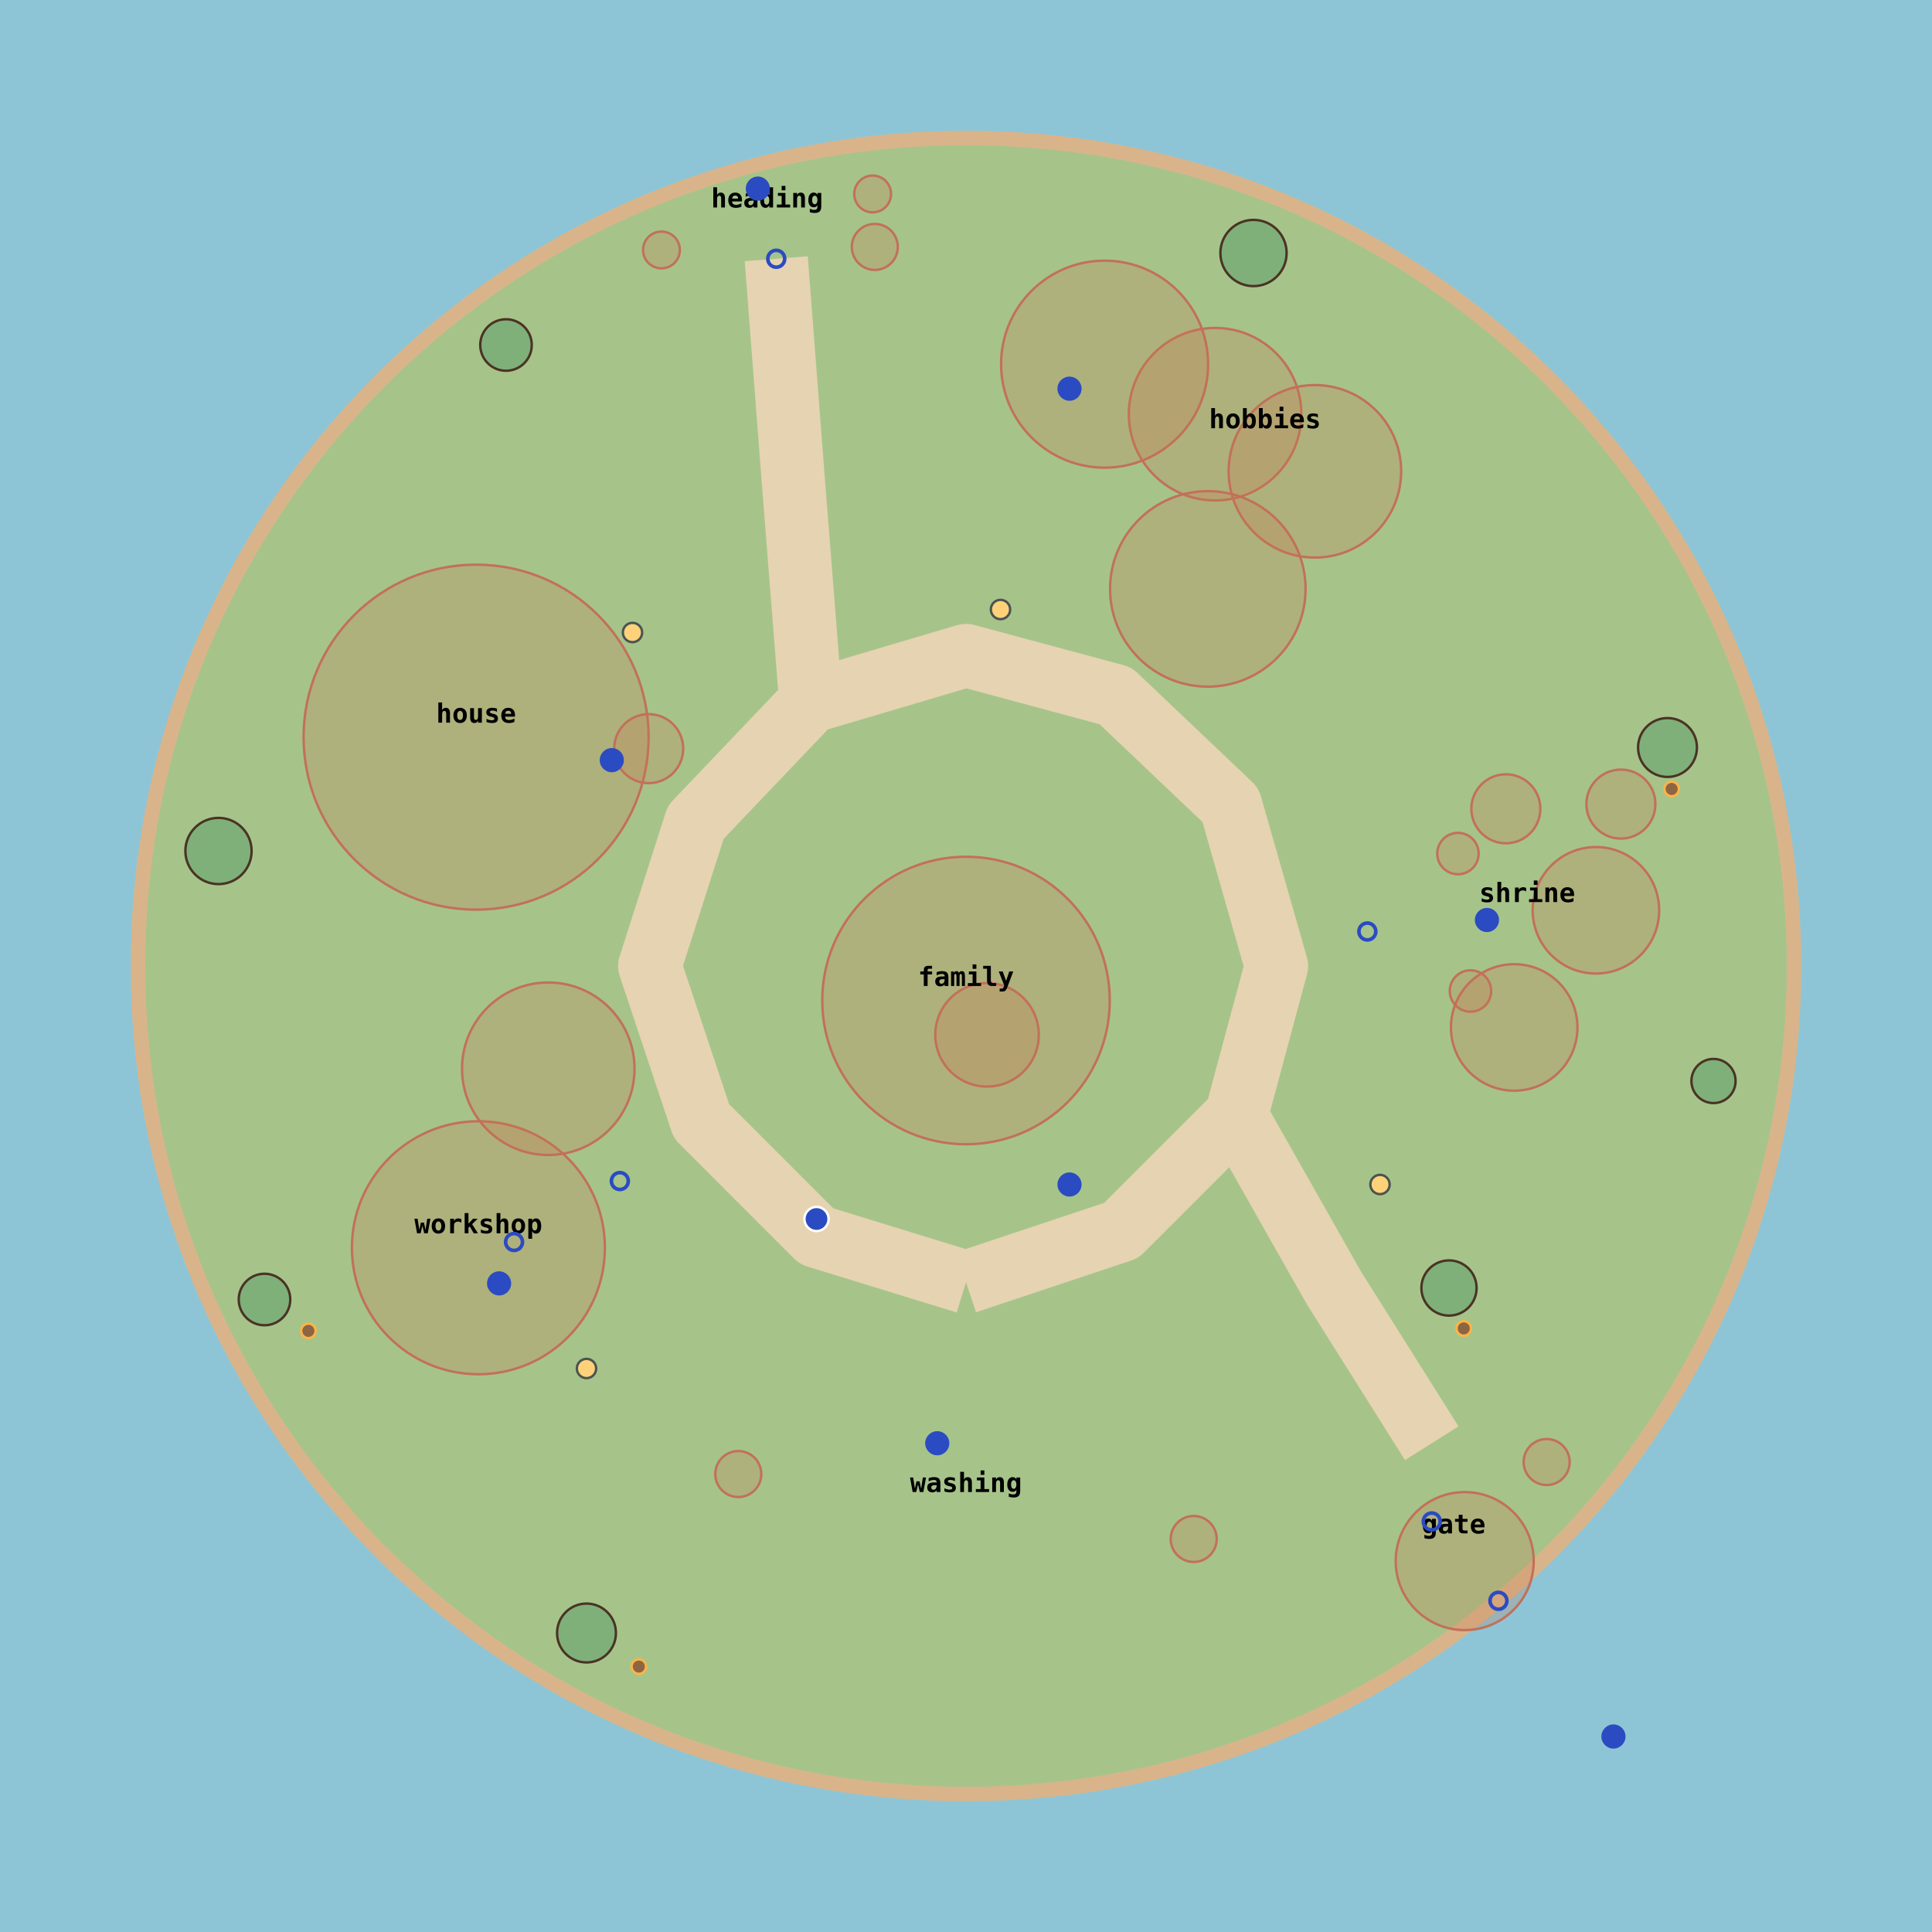
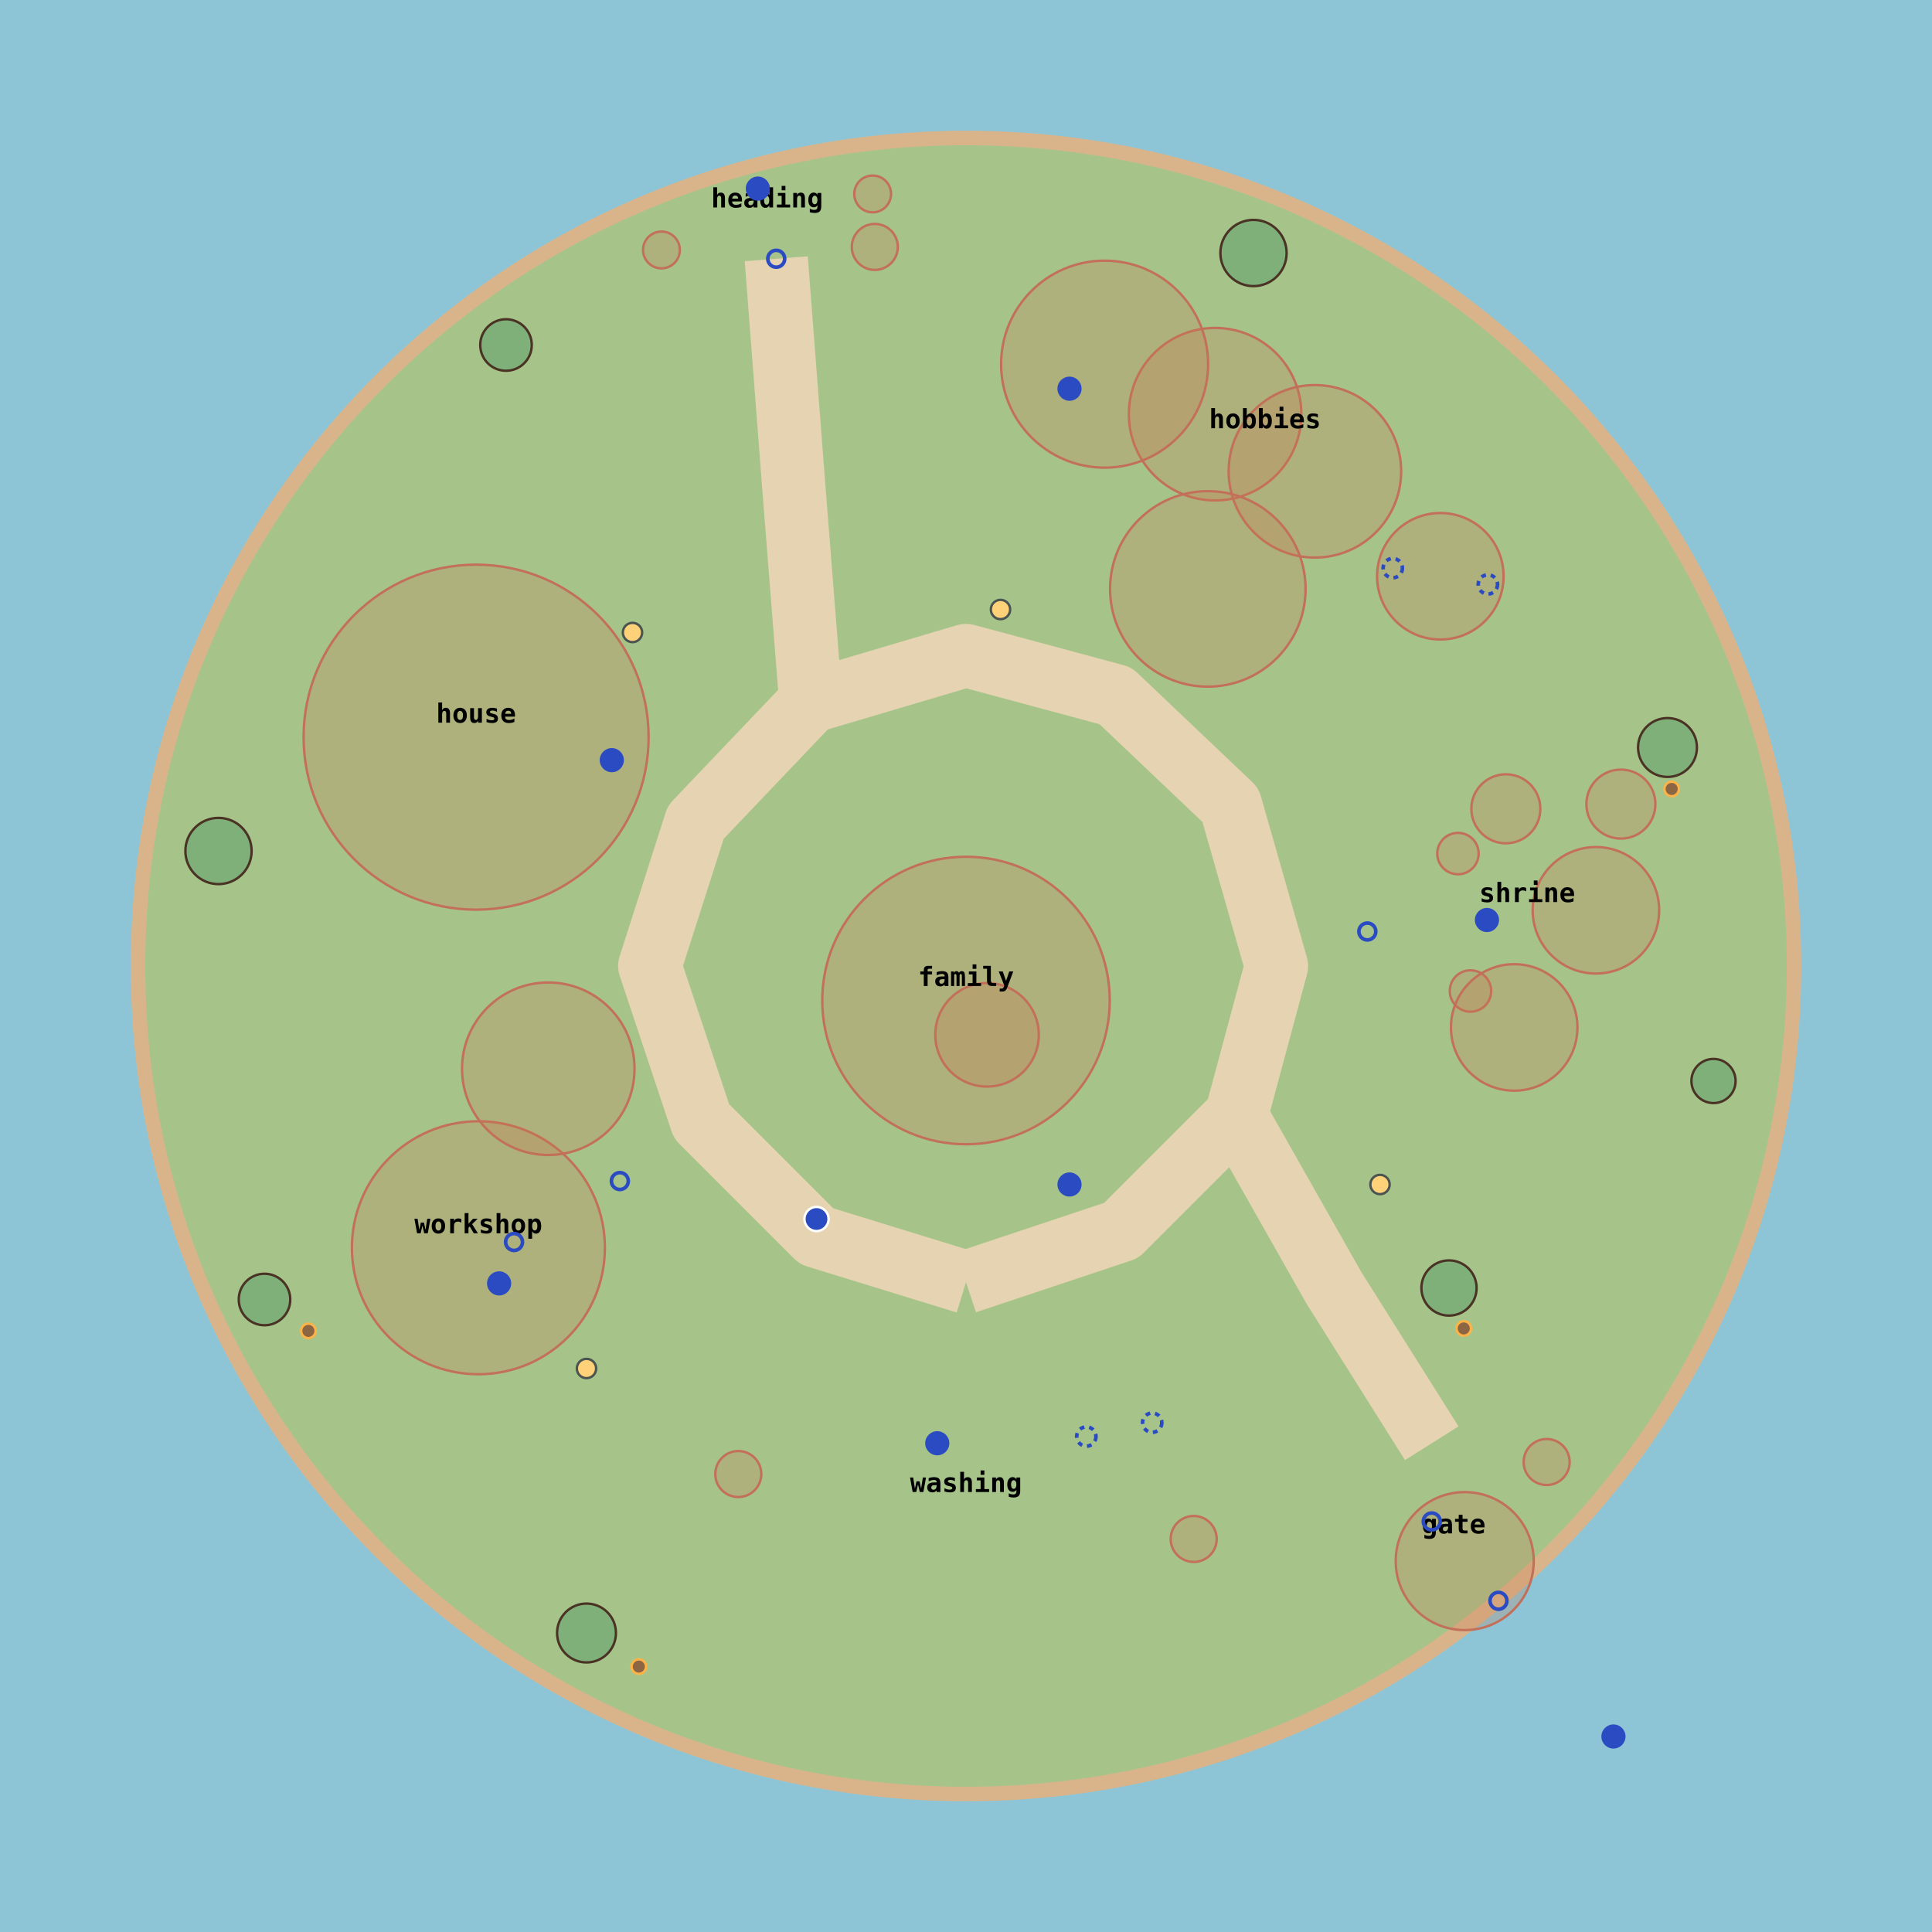
<svg xmlns="http://www.w3.org/2000/svg" viewBox="0 0 800 800" font-family="monospace" font-size="11">
  <rect width="800" height="800" fill="#8ec5d6" />
  <circle cx="400" cy="400" r="342.857" fill="#a6c48a" stroke="#d9b48a" stroke-width="6" />
  <polyline points="400,530.952 464.286,509.524 511.905,461.905 528.571,400 509.524,333.333 461.905,288.095 400,271.429 335.714,290.476 288.095,340.476 269.048,400 290.476,464.286 338.095,511.905 400,530.952" fill="none" stroke="#e6d3b1" stroke-width="26.19" stroke-linejoin="round" />
  <polyline points="511.905,461.905 552.381,533.333 592.857,597.619" fill="none" stroke="#e6d3b1" stroke-width="26.19" />
  <polyline points="335.714,290.476 328.571,200 321.429,107.143" fill="none" stroke="#e6d3b1" stroke-width="26.19" />
  <circle cx="197.143" cy="305.238" r="71.429" fill="rgba(200,120,80,0.25)" stroke="#c2705a" />
-   <circle cx="268.611" cy="309.995" r="14.286" fill="rgba(200,120,80,0.25)" stroke="#c2705a" />
  <circle cx="400" cy="414.286" r="59.524" fill="rgba(200,120,80,0.25)" stroke="#c2705a" />
  <circle cx="408.711" cy="428.494" r="21.429" fill="rgba(200,120,80,0.25)" stroke="#c2705a" />
  <circle cx="660.835" cy="376.933" r="26.19" fill="rgba(200,120,80,0.25)" stroke="#c2705a" />
  <circle cx="603.708" cy="353.445" r="8.571" fill="rgba(200,120,80,0.25)" stroke="#c2705a" />
  <circle cx="608.889" cy="410.352" r="8.571" fill="rgba(200,120,80,0.25)" stroke="#c2705a" />
  <circle cx="626.998" cy="425.439" r="26.19" fill="rgba(200,120,80,0.25)" stroke="#c2705a" />
  <circle cx="623.537" cy="334.904" r="14.286" fill="rgba(200,120,80,0.25)" stroke="#c2705a" />
  <circle cx="671.176" cy="332.957" r="14.286" fill="rgba(200,120,80,0.25)" stroke="#c2705a" />
  <circle cx="198.095" cy="516.667" r="52.381" fill="rgba(200,120,80,0.25)" stroke="#c2705a" />
  <circle cx="227.032" cy="442.539" r="35.714" fill="rgba(200,120,80,0.25)" stroke="#c2705a" />
  <circle cx="503.147" cy="171.503" r="35.714" fill="rgba(200,120,80,0.25)" stroke="#c2705a" />
  <circle cx="544.472" cy="195.164" r="35.714" fill="rgba(200,120,80,0.25)" stroke="#c2705a" />
  <circle cx="457.39" cy="150.791" r="42.857" fill="rgba(200,120,80,0.25)" stroke="#c2705a" />
  <circle cx="500.132" cy="243.854" r="40.476" fill="rgba(200,120,80,0.25)" stroke="#c2705a" />
+   <circle cx="596.411" cy="238.62" r="26.19" fill="rgba(200,120,80,0.25)" stroke="#c2705a" />
  <circle cx="494.285" cy="637.25" r="9.524" fill="rgba(200,120,80,0.25)" stroke="#c2705a" />
  <circle cx="305.715" cy="610.37" r="9.524" fill="rgba(200,120,80,0.25)" stroke="#c2705a" />
  <circle cx="361.346" cy="80.31" r="7.619" fill="rgba(200,120,80,0.25)" stroke="#c2705a" />
  <circle cx="273.892" cy="103.5" r="7.619" fill="rgba(200,120,80,0.25)" stroke="#c2705a" />
  <circle cx="362.235" cy="102.243" r="9.524" fill="rgba(200,120,80,0.25)" stroke="#c2705a" />
  <circle cx="606.506" cy="646.416" r="28.571" fill="rgba(200,120,80,0.25)" stroke="#c2705a" />
  <circle cx="640.434" cy="605.387" r="9.524" fill="rgba(200,120,80,0.25)" stroke="#c2705a" />
  <circle cx="90.476" cy="352.381" r="13.714" fill="#7fb07a" stroke="#4a3324" />
  <circle cx="242.857" cy="676.19" r="12.19" fill="#7fb07a" stroke="#4a3324" />
  <circle cx="519.048" cy="104.762" r="13.714" fill="#7fb07a" stroke="#4a3324" />
  <circle cx="600" cy="533.333" r="11.429" fill="#7fb07a" stroke="#4a3324" />
  <circle cx="690.476" cy="309.524" r="12.19" fill="#7fb07a" stroke="#4a3324" />
  <circle cx="209.524" cy="142.857" r="10.667" fill="#7fb07a" stroke="#4a3324" />
  <circle cx="109.524" cy="538.095" r="10.667" fill="#7fb07a" stroke="#4a3324" />
  <circle cx="709.524" cy="447.619" r="9.143" fill="#7fb07a" stroke="#4a3324" />
  <circle cx="571.429" cy="490.476" r="4" fill="#ffd27a" stroke="#4b5450" />
  <circle cx="261.905" cy="261.905" r="4" fill="#ffd27a" stroke="#4b5450" />
  <circle cx="414.286" cy="252.381" r="4" fill="#ffd27a" stroke="#4b5450" />
  <circle cx="242.857" cy="566.667" r="4" fill="#ffd27a" stroke="#4b5450" />
  <circle cx="264.521" cy="690.101" r="3" fill="#8c6543" stroke="#ffb347" />
  <circle cx="606.114" cy="550.082" r="3" fill="#8c6543" stroke="#ffb347" />
  <circle cx="127.697" cy="551.091" r="3" fill="#8c6543" stroke="#ffb347" />
  <circle cx="692.199" cy="326.691" r="3" fill="#8c6543" stroke="#ffb347" />
+   <circle cx="616.1" cy="241.992" r="4" fill="none" stroke="#2b4bc2" stroke-width="1.5" stroke-dasharray="2 2" />
+   <circle cx="576.722" cy="235.249" r="4" fill="none" stroke="#2b4bc2" stroke-width="1.5" stroke-dasharray="2 2" />
+   <circle cx="449.825" cy="594.837" r="4" fill="none" stroke="#2b4bc2" stroke-width="1.5" stroke-dasharray="2 2" />
+   <circle cx="477.098" cy="589.104" r="4" fill="none" stroke="#2b4bc2" stroke-width="1.5" stroke-dasharray="2 2" />
  <text x="197.143" y="299.238" text-anchor="middle" font-weight="bold">house</text>
  <circle cx="253.333" cy="314.762" r="5" fill="#2b4bc2" />
  <text x="400" y="408.286" text-anchor="middle" font-weight="bold">family</text>
  <circle cx="442.857" cy="490.476" r="5" fill="#2b4bc2" />
  <text x="632.381" y="373.524" text-anchor="middle" font-weight="bold">shrine</text>
  <circle cx="566.19" cy="385.714" r="3.5" fill="none" stroke="#2b4bc2" stroke-width="1.5" />
  <circle cx="615.714" cy="380.952" r="5" fill="#2b4bc2" />
  <text x="198.095" y="510.667" text-anchor="middle" font-weight="bold">workshop</text>
  <circle cx="256.667" cy="489.048" r="3.5" fill="none" stroke="#2b4bc2" stroke-width="1.5" />
  <circle cx="212.857" cy="514.286" r="3.5" fill="none" stroke="#2b4bc2" stroke-width="1.5" />
  <circle cx="206.667" cy="531.429" r="5" fill="#2b4bc2" />
  <text x="523.81" y="177.333" text-anchor="middle" font-weight="bold">hobbies</text>
  <circle cx="442.857" cy="160.952" r="5" fill="#2b4bc2" />
  <text x="400" y="617.81" text-anchor="middle" font-weight="bold">washing</text>
  <circle cx="388.095" cy="597.619" r="5" fill="#2b4bc2" />
  <text x="317.619" y="85.905" text-anchor="middle" font-weight="bold">heading</text>
  <circle cx="321.429" cy="107.143" r="3.5" fill="none" stroke="#2b4bc2" stroke-width="1.5" />
  <circle cx="313.81" cy="78.095" r="5" fill="#2b4bc2" />
  <text x="601.905" y="634.952" text-anchor="middle" font-weight="bold">gate</text>
  <circle cx="592.857" cy="630" r="3.5" fill="none" stroke="#2b4bc2" stroke-width="1.5" />
  <circle cx="620.476" cy="662.857" r="3.5" fill="none" stroke="#2b4bc2" stroke-width="1.5" />
  <circle cx="668.095" cy="719.048" r="5" fill="#2b4bc2" />
  <circle cx="338.095" cy="504.762" r="5" fill="#2b4bc2" stroke="#fff" />
  <circle cx="749.946" cy="970.777" r="7" fill="#18201d" />
  <text x="759.946" y="974.777">camera</text>
</svg>
